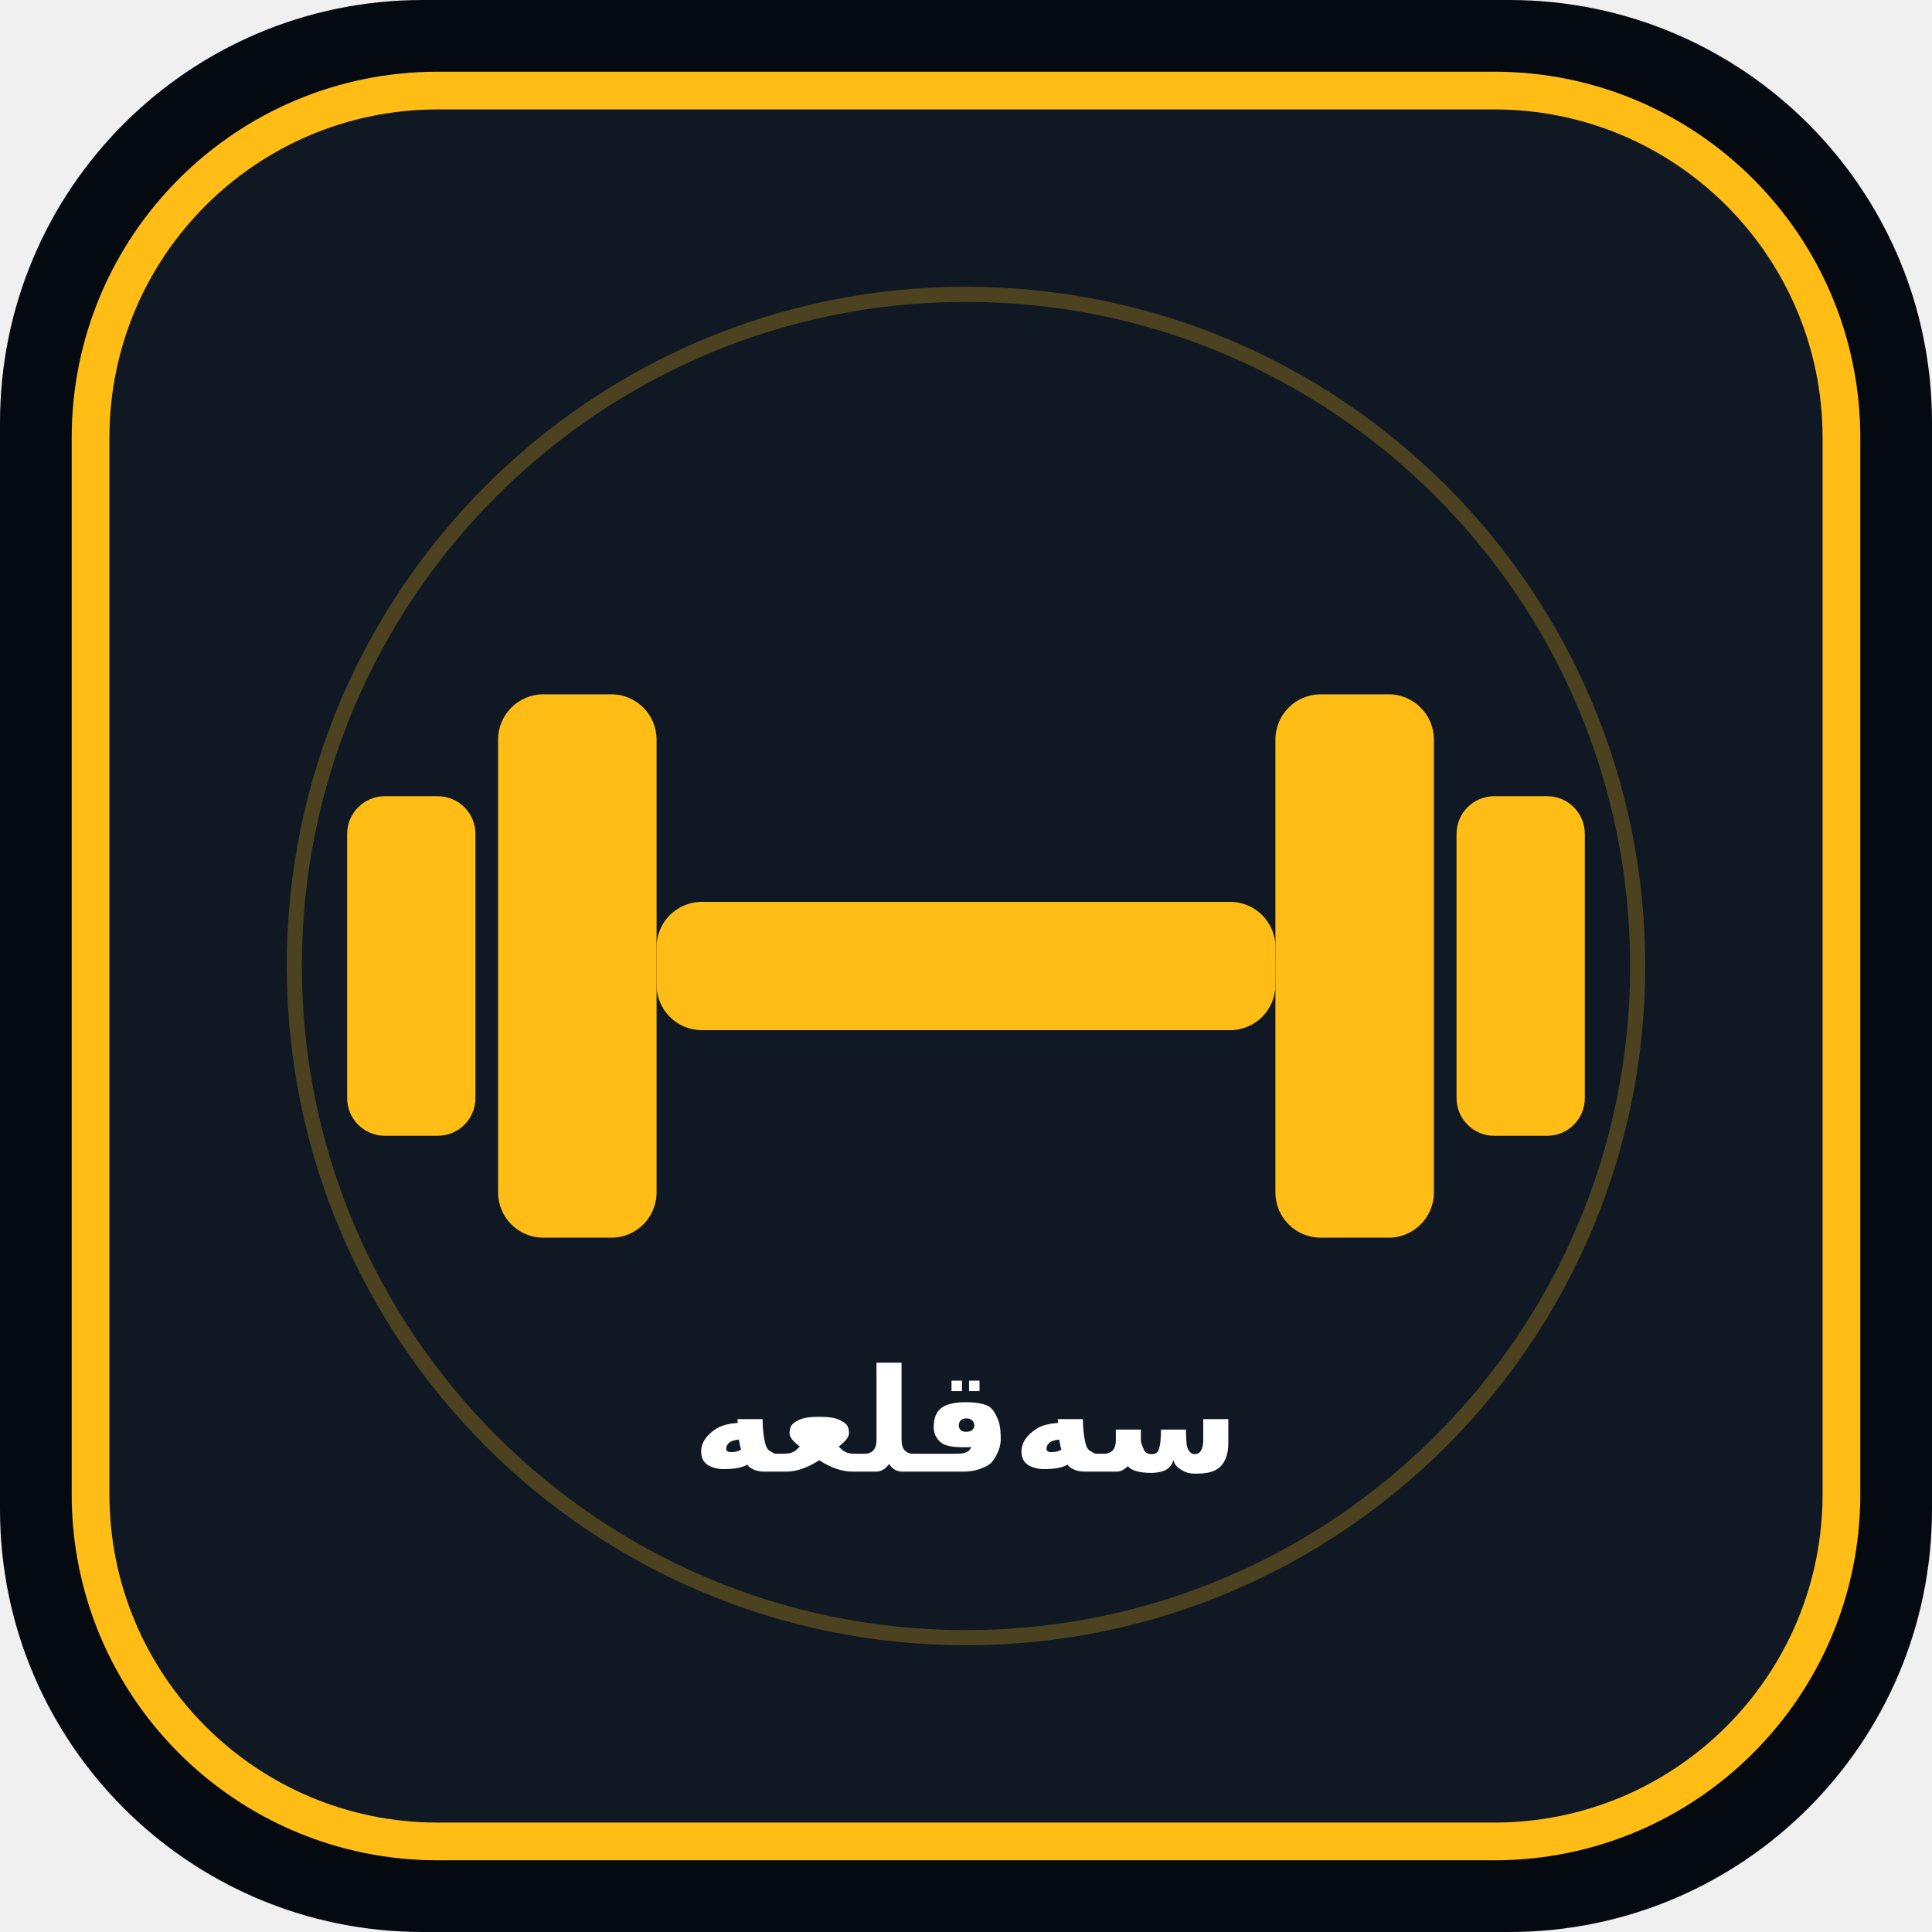
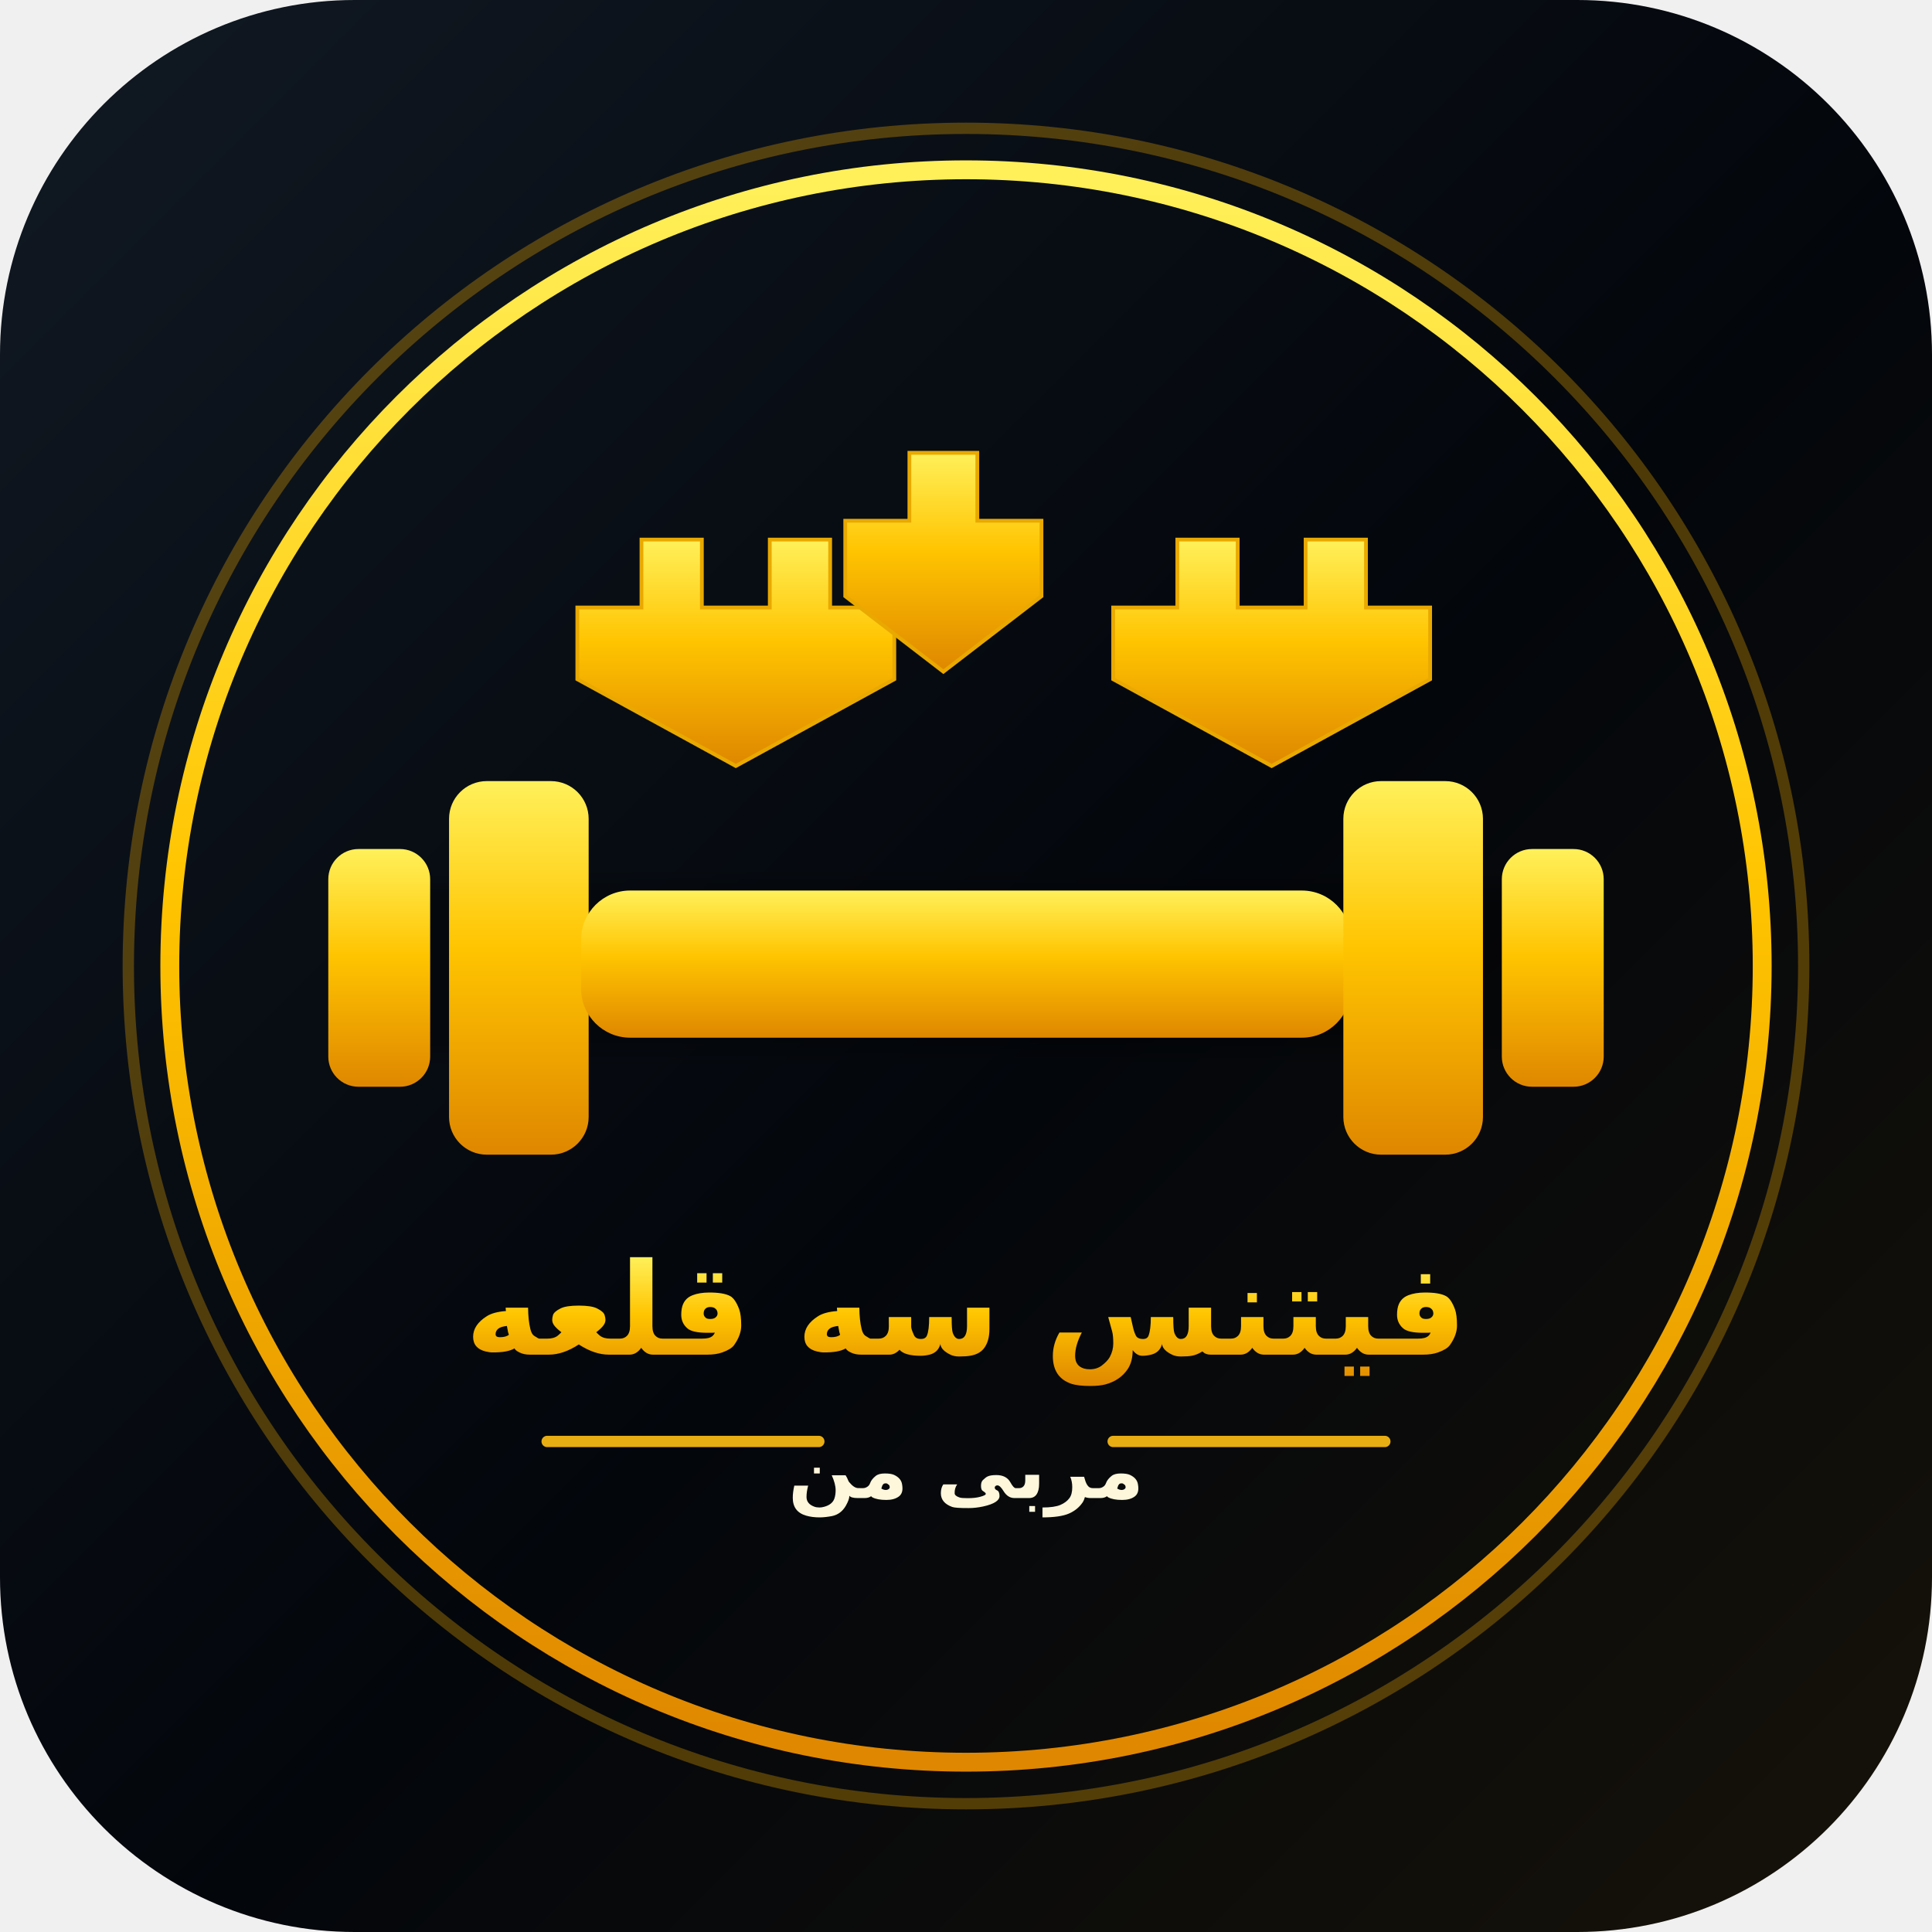
<svg xmlns="http://www.w3.org/2000/svg" width="512" height="512" viewBox="0 0 512 512">
-   <rect width="512" height="512" rx="112" fill="#050a11" />
-   <rect x="24" y="24" width="464" height="464" rx="92" fill="#101923" stroke="#ffbd16" stroke-width="10" />
-   <g fill="#ffbd16">
-     <rect x="92" y="211" width="34" height="90" rx="10" />
-     <rect x="132" y="184" width="42" height="144" rx="12" />
-     <rect x="174" y="239" width="164" height="34" rx="12" />
-     <rect x="338" y="184" width="42" height="144" rx="12" />
-     <rect x="386" y="211" width="34" height="90" rx="10" />
+   <defs>
+     <linearGradient id="bg" x1="0" y1="0" x2="1" y2="1">
+       <stop stop-color="#111923" />
+       <stop offset=".55" stop-color="#03060b" />
+       <stop offset="1" stop-color="#17130a" />
+     </linearGradient>
+     <linearGradient id="gold" x1="0" y1="0" x2="0" y2="1">
+       <stop stop-color="#fff05a" />
+       <stop offset=".45" stop-color="#ffc400" />
+       <stop offset="1" stop-color="#df8700" />
+     </linearGradient>
+     <filter id="shadow" x="-20%" y="-20%" width="140%" height="140%">
+       <feGaussianBlur stdDeviation="3" />
+     </filter>
+   </defs>
+   <rect width="512" height="512" rx="94" fill="url(#bg)" />
+   <circle cx="256" cy="256" r="222" fill="none" stroke="#d99a00" stroke-width="3" opacity=".35" />
+   <circle cx="256" cy="256" r="211" fill="none" stroke="url(#gold)" stroke-width="5" />
+   <g fill="url(#gold)" stroke="#e9a900" stroke-width="1">
+     <path d="M153 180v-19h17v-18h16v18h18v-18h16v18h17v19l-42 23z" />
+     <path d="M224 158v-20h17v-18h18v18h17v20l-26 20z" />
+     <path d="M295 180v-19h17v-18h16v18h18v-18h16v18h17v19l-42 23z" />
  </g>
-   <circle cx="256" cy="256" r="178" fill="none" stroke="#ffbd16" stroke-opacity=".25" stroke-width="4" />
-   <text x="256" y="390" text-anchor="middle" font-family="Tahoma,Arial,sans-serif" font-size="38" font-weight="700" fill="#fff">سه‌قلعه</text>
+   <g fill="#000" opacity=".35" filter="url(#shadow)">
+     <rect x="92" y="235" width="328" height="43" rx="15" />
+   </g>
+   <g fill="url(#gold)">
+     <rect x="87" y="225" width="27" height="63" rx="8" />
+     <rect x="119" y="207" width="37" height="99" rx="10" />
+     <rect x="154" y="236" width="204" height="39" rx="13" />
+     <rect x="356" y="207" width="37" height="99" rx="10" />
+     <rect x="398" y="225" width="27" height="63" rx="8" />
+   </g>
+   <text x="256" y="359" text-anchor="middle" direction="rtl" font-family="Tahoma,Arial,sans-serif" font-size="34" font-weight="900" fill="url(#gold)">فیتنس سه قلعه</text>
+   <path d="M145 382h72m78 0h72" stroke="#e8ad13" stroke-width="3" stroke-linecap="round" />
+   <text x="256" y="397" text-anchor="middle" direction="rtl" font-family="Tahoma,Arial,sans-serif" font-size="21" font-weight="700" fill="#fff7dc">مربی من</text>
</svg>
